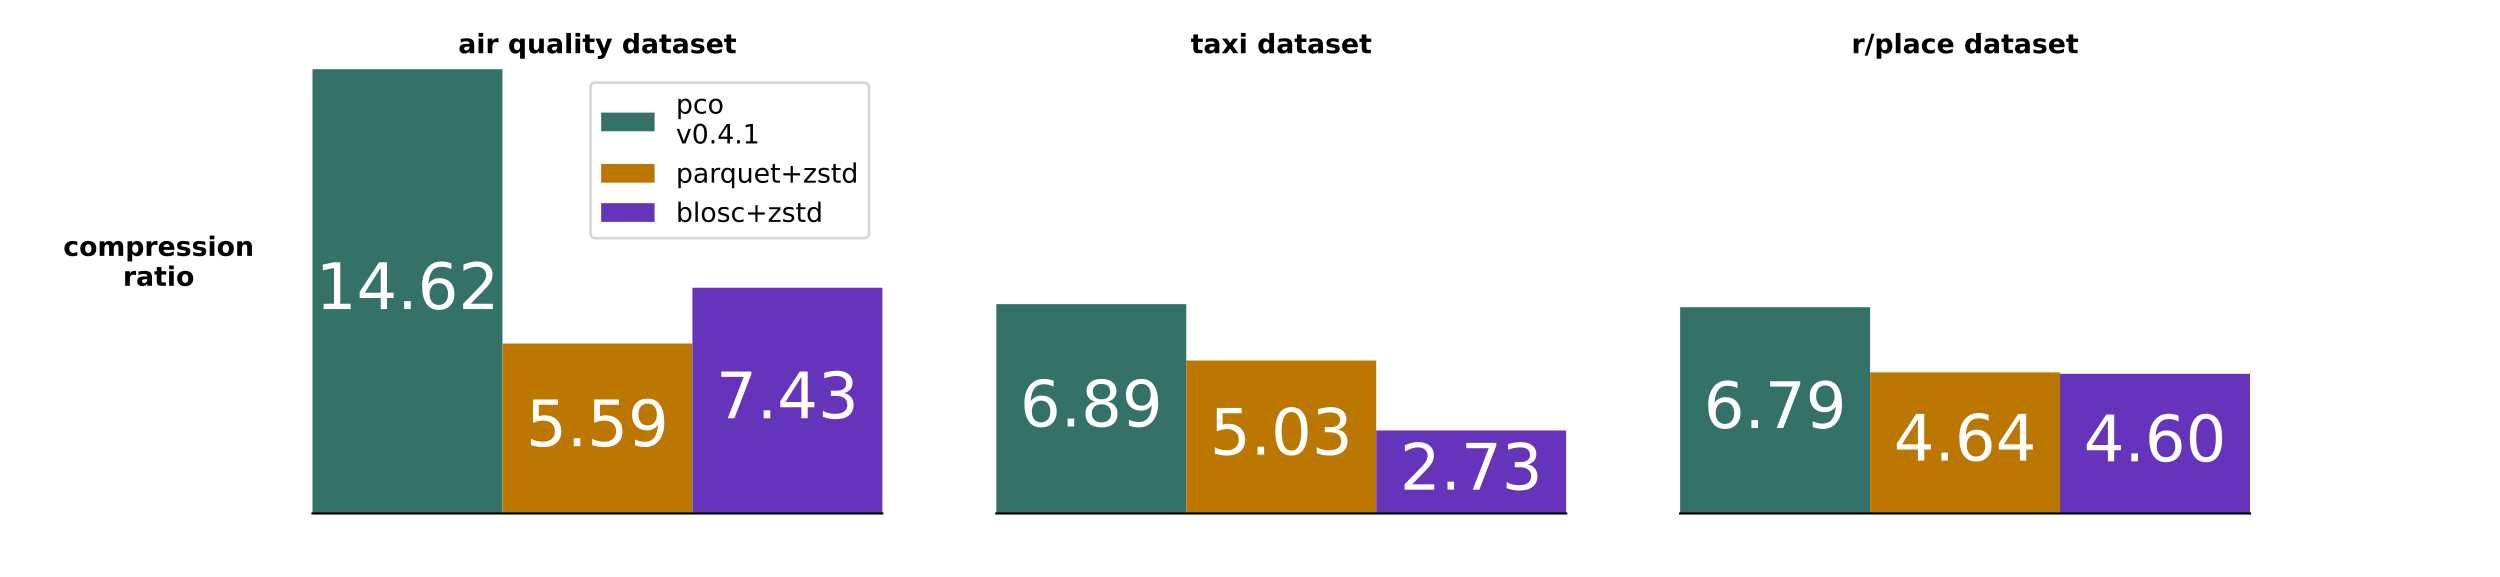
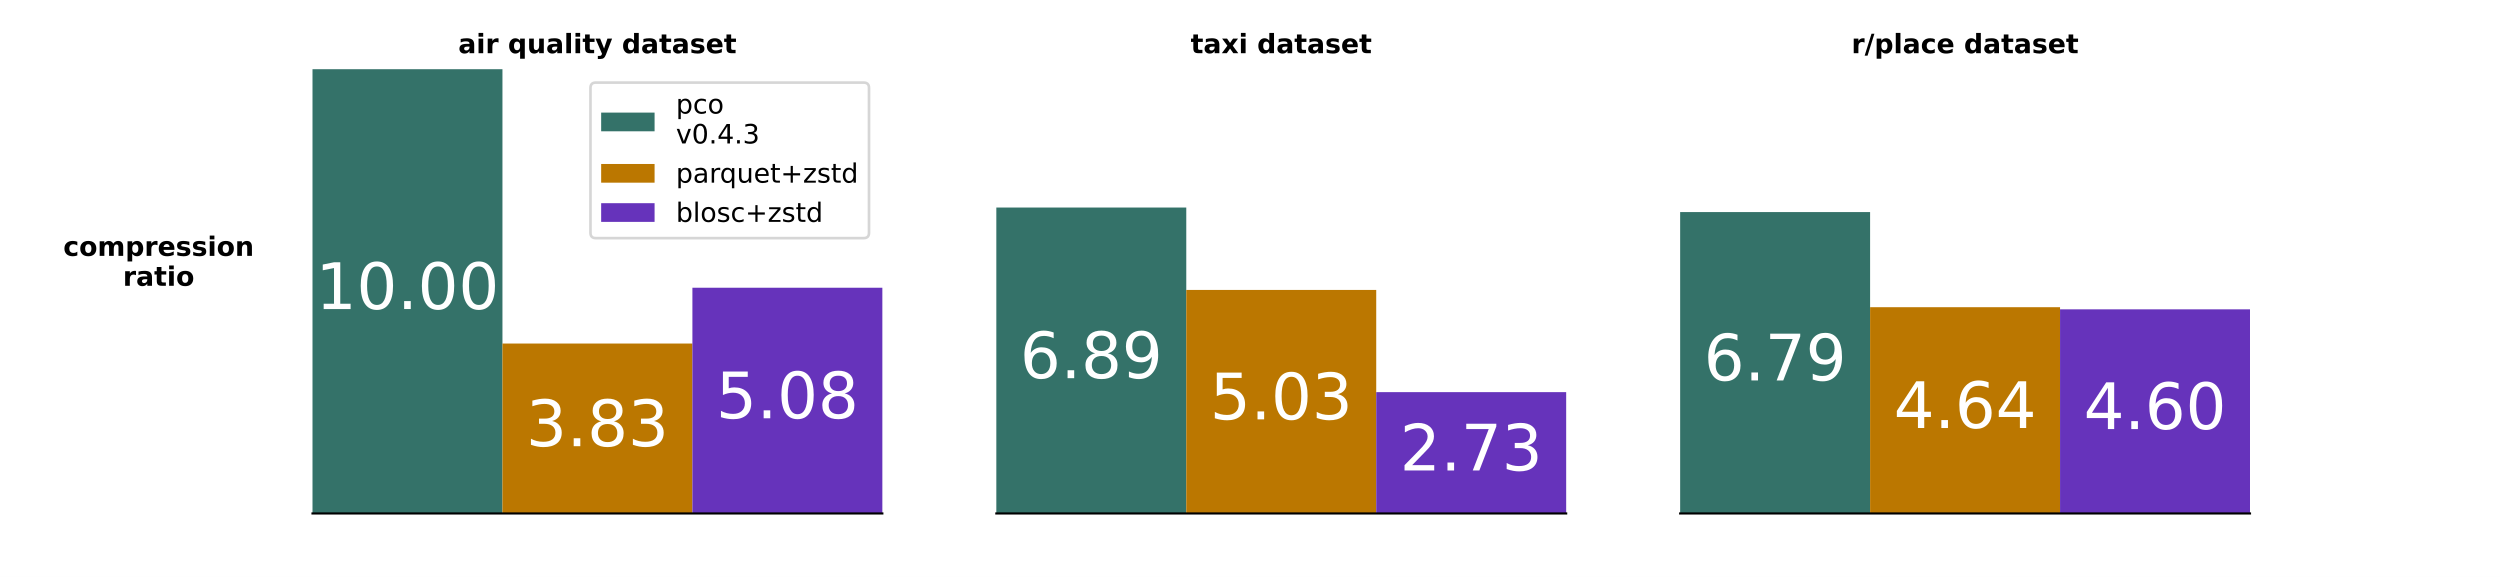
<svg xmlns="http://www.w3.org/2000/svg" xmlns:xlink="http://www.w3.org/1999/xlink" width="1248" height="288" viewBox="0 0 936 216">
  <defs>
    <style>
            *{stroke-linejoin:round;stroke-linecap:butt}
        </style>
  </defs>
  <g id="figure_1">
    <path id="patch_1" d="M0 216h936V0H0z" style="fill:#fff" />
    <g id="axes_1">
      <path id="patch_2" d="M117 192.24h213.353V25.92H117z" style="fill:#fff" />
-       <path id="patch_3" d="M117 192.24h71.118V25.92H117z" clip-path="url(#pc069f9f96c)" style="fill:#347269" />
-       <path id="patch_4" d="M188.118 192.24h71.117v-63.614h-71.117z" clip-path="url(#pc069f9f96c)" style="fill:#b70" />
-       <path id="patch_5" d="M259.235 192.24h71.118v-84.512h-71.118z" clip-path="url(#pc069f9f96c)" style="fill:#63b" />
+       <path id="patch_3" d="M117 192.24h71.118V25.92H117z" clip-path="url(#p9655121089)" style="fill:#347269" />
+       <path id="patch_4" d="M188.118 192.24h71.117v-63.614h-71.117z" clip-path="url(#p9655121089)" style="fill:#b70" />
+       <path id="patch_5" d="M259.235 192.24h71.118v-84.512h-71.118z" clip-path="url(#p9655121089)" style="fill:#63b" />
      <g id="matplotlib.axis_2">
        <g id="text_1">
          <g transform="matrix(.1 0 0 -.1 23.69 95.802)">
            <defs>
-               <path id="DejaVuSans-Bold-63" d="M3366 3391v-913q-228 156-458 231t-477 75q-468 0-729-273t-261-764 261-765q261-273 729-273 263 0 499 78 236 79 436 232V103Q3103 6 2833-42q-270-49-542-49-947 0-1482 486-534 486-534 1352t534 1351q535 486 1482 486 275 0 542-48t533-145" transform="scale(.01563)" />
-               <path id="DejaVuSans-Bold-6f" d="M2203 2784q-372 0-567-267t-195-770 195-771q195-267 567-267 366 0 559 267 194 268 194 771t-194 770q-193 267-559 267m0 800q903 0 1411-488 508-487 508-1349 0-863-508-1351Q3106-91 2203-91q-906 0-1417 487-511 488-511 1351 0 862 511 1349 511 488 1417 488" transform="scale(.01563)" />
-               <path id="DejaVuSans-Bold-6d" d="M3781 2919q213 325 505 495t642 170q603 0 919-372 316-371 316-1081V0H5038v1825q3 41 4 84 2 44 2 125 0 372-110 539-109 168-353 168-318 0-492-263-173-262-180-759V0H2784v1825q0 581-100 748-100 168-356 168-322 0-497-264t-175-755V0H531v3500h1125v-512q207 296 474 446t589 150q362 0 640-175 279-175 422-490" transform="scale(.01563)" />
-               <path id="DejaVuSans-Bold-70" d="M1656 506v-1837H538v4831h1118v-512q232 306 513 451t647 145q647 0 1062-514 416-514 416-1323T3878 423Q3463-91 2816-91q-366 0-647 145-281 146-513 452m744 2266q-359 0-552-264-192-264-192-761t192-761q193-264 552-264t548 262q190 263 190 763t-190 762q-189 263-548 263" transform="scale(.01563)" />
-               <path id="DejaVuSans-Bold-72" d="M3138 2547q-147 69-293 101-145 33-292 33-431 0-664-277-233-276-233-791V0H538v3500h1118v-575q216 344 495 501 280 158 671 158 56 0 121-5 66-4 191-20z" transform="scale(.01563)" />
-               <path id="DejaVuSans-Bold-65" d="M4031 1759v-318H1416q40-394 284-591t681-197q353 0 723 105 371 105 762 317V213Q3469 63 3072-14t-794-77q-950 0-1477 483-526 483-526 1355 0 856 517 1346 517 491 1424 491 825 0 1320-497 495-496 495-1328m-1150 372q0 319-186 514-186 196-486 196-325 0-528-183t-253-527z" transform="scale(.01563)" />
-               <path id="DejaVuSans-Bold-73" d="M3272 3391v-850q-359 150-694 225-334 75-631 75-319 0-474-80-154-80-154-245 0-135 117-207 117-71 420-106l197-28q860-109 1156-359 297-250 297-785 0-559-413-841Q2681-91 1863-91q-347 0-718 55-370 55-761 164v850q335-162 686-244 352-81 714-81 329 0 494 90 166 91 166 270 0 150-114 223t-455 114l-197 25q-747 94-1047 347t-300 769q0 556 381 824 382 269 1169 269 310 0 650-47 341-46 741-146" transform="scale(.01563)" />
-               <path id="DejaVuSans-Bold-69" d="M538 3500h1118V0H538zm0 1363h1118v-913H538z" transform="scale(.01563)" />
-               <path id="DejaVuSans-Bold-6e" d="M4056 2131V0H2931v1631q0 453-20 625t-70 253q-66 110-179 171-112 61-256 61-350 0-550-271-200-270-200-748V0H538v3500h1118v-512q253 306 537 451 285 145 629 145 606 0 920-372 314-371 314-1081" transform="scale(.01563)" />
+               <path id="DejaVuSans-Bold-63" d="M3366 3391v-913q-228 156-458 231t-477 75q-468 0-729-273t-261-764q0-491 261-765 261-273 729-273 263 0 499 78 236 79 436 232V103Q3103 6 2833-42q-270-49-542-49-947 0-1482 486-534 486-534 1352t534 1351q535 486 1482 486 275 0 542-48t533-145z" transform="scale(.01563)" />
+               <path id="DejaVuSans-Bold-6f" d="M2203 2784q-372 0-567-267t-195-770q0-503 195-771 195-267 567-267 366 0 559 267 194 268 194 771t-194 770q-193 267-559 267zm0 800q903 0 1411-488 508-487 508-1349 0-863-508-1351Q3106-91 2203-91q-906 0-1417 487-511 488-511 1351 0 862 511 1349 511 488 1417 488z" transform="scale(.01563)" />
+               <path id="DejaVuSans-Bold-6d" d="M3781 2919q213 325 505 495t642 170q603 0 919-372 316-371 316-1081V0H5038v1825q3 41 4 84 2 44 2 125 0 372-110 539-109 168-353 168-318 0-492-263-173-262-180-759V0H2784v1825q0 581-100 748-100 168-356 168-322 0-497-264t-175-755V0H531v3500h1125v-512q207 296 474 446t589 150q362 0 640-175 279-175 422-490z" transform="scale(.01563)" />
+               <path id="DejaVuSans-Bold-70" d="M1656 506v-1837H538v4831h1118v-512q232 306 513 451t647 145q647 0 1062-514 416-514 416-1323T3878 423Q3463-91 2816-91q-366 0-647 145-281 146-513 452zm744 2266q-359 0-552-264-192-264-192-761t192-761q193-264 552-264t548 262q190 263 190 763t-190 762q-189 263-548 263z" transform="scale(.01563)" />
+               <path id="DejaVuSans-Bold-72" d="M3138 2547q-147 69-293 101-145 33-292 33-431 0-664-277-233-276-233-791V0H538v3500h1118v-575q216 344 495 501 280 158 671 158 56 0 121-5 66-4 191-20l4-1012z" transform="scale(.01563)" />
+               <path id="DejaVuSans-Bold-65" d="M4031 1759v-318H1416q40-394 284-591t681-197q353 0 723 105 371 105 762 317V213Q3469 63 3072-14t-794-77q-950 0-1477 483-526 483-526 1355 0 856 517 1346 517 491 1424 491 825 0 1320-497 495-496 495-1328zm-1150 372q0 319-186 514-186 196-486 196-325 0-528-183t-253-527h1453z" transform="scale(.01563)" />
+               <path id="DejaVuSans-Bold-73" d="M3272 3391v-850q-359 150-694 225-334 75-631 75-319 0-474-80-154-80-154-245 0-135 117-207 117-71 420-106l197-28q860-109 1156-359 297-250 297-785 0-559-413-841Q2681-91 1863-91q-347 0-718 55-370 55-761 164v850q335-162 686-244 352-81 714-81 329 0 494 90 166 91 166 270 0 150-114 223t-455 114l-197 25q-747 94-1047 347t-300 769q0 556 381 824 382 269 1169 269 310 0 650-47 341-46 741-146z" transform="scale(.01563)" />
+               <path id="DejaVuSans-Bold-69" d="M538 3500h1118V0H538v3500zm0 1363h1118v-913H538v913z" transform="scale(.01563)" />
+               <path id="DejaVuSans-Bold-6e" d="M4056 2131V0H2931v1631q0 453-20 625t-70 253q-66 110-179 171-112 61-256 61-350 0-550-271-200-270-200-748V0H538v3500h1118v-512q253 306 537 451 285 145 629 145 606 0 920-372 314-371 314-1081z" transform="scale(.01563)" />
            </defs>
            <use xlink:href="#DejaVuSans-Bold-63" />
            <use xlink:href="#DejaVuSans-Bold-6f" x="59.277" />
            <use xlink:href="#DejaVuSans-Bold-6d" x="127.979" />
            <use xlink:href="#DejaVuSans-Bold-70" x="232.178" />
            <use xlink:href="#DejaVuSans-Bold-72" x="303.76" />
            <use xlink:href="#DejaVuSans-Bold-65" x="353.076" />
            <use xlink:href="#DejaVuSans-Bold-73" x="420.898" />
            <use xlink:href="#DejaVuSans-Bold-73" x="480.42" />
            <use xlink:href="#DejaVuSans-Bold-69" x="539.941" />
            <use xlink:href="#DejaVuSans-Bold-6f" x="574.219" />
            <use xlink:href="#DejaVuSans-Bold-6e" x="642.92" />
          </g>
          <g transform="matrix(.1 0 0 -.1 46.016 107)">
            <defs>
-               <path id="DejaVuSans-Bold-61" d="M2106 1575q-350 0-527-119-176-118-176-350 0-212 142-333 143-120 396-120 315 0 531 226 216 227 216 568v128zm1710 422V0H2688v519q-225-319-507-465-281-145-684-145-544 0-883 317-339 318-339 824 0 616 423 903 424 288 1330 288h660v87q0 266-210 389-209 124-653 124-359 0-669-72-309-72-575-216v853q360 88 722 133 363 45 725 45 947 0 1367-373 421-373 421-1214" transform="scale(.01563)" />
-               <path id="DejaVuSans-Bold-74" d="M1759 4494v-994h1154v-800H1759V1216q0-244 97-330t385-86h575V0h-960q-662 0-939 276-276 277-276 940v1484H84v800h557v994z" transform="scale(.01563)" />
+               <path id="DejaVuSans-Bold-61" d="M2106 1575q-350 0-527-119-176-118-176-350 0-212 142-333 143-120 396-120 315 0 531 226 216 227 216 568v128h-582zm1710 422V0H2688v519q-225-319-507-465-281-145-684-145-544 0-883 317-339 318-339 824 0 616 423 903 424 288 1330 288h660v87q0 266-210 389-209 124-653 124-359 0-669-72-309-72-575-216v853q360 88 722 133 363 45 725 45 947 0 1367-373 421-373 421-1214z" transform="scale(.01563)" />
+               <path id="DejaVuSans-Bold-74" d="M1759 4494v-994h1154v-800H1759V1216q0-244 97-330t385-86h575V0h-960q-662 0-939 276-276 277-276 940v1484H84v800h557v994h1118z" transform="scale(.01563)" />
            </defs>
            <use xlink:href="#DejaVuSans-Bold-72" />
            <use xlink:href="#DejaVuSans-Bold-61" x="49.316" />
            <use xlink:href="#DejaVuSans-Bold-74" x="116.797" />
            <use xlink:href="#DejaVuSans-Bold-69" x="164.6" />
            <use xlink:href="#DejaVuSans-Bold-6f" x="198.877" />
          </g>
        </g>
      </g>
      <path id="patch_6" d="M117 192.24h213.353" style="fill:none;stroke:#000;stroke-width:.8;stroke-linejoin:miter;stroke-linecap:square" />
      <g id="text_2" style="fill:#fff" transform="matrix(.24 0 0 -.24 118.205 115.703)">
        <defs>
-           <path id="DejaVuSans-31" d="M794 531h1031v3560L703 3866v575l1116 225h631V531h1031V0H794z" transform="scale(.01563)" />
-           <path id="DejaVuSans-34" d="M2419 4116 825 1625h1594zm-166 550h794V1625h666v-525h-666V0h-628v1100H313v609z" transform="scale(.01563)" />
-           <path id="DejaVuSans-2e" d="M684 794h660V0H684z" transform="scale(.01563)" />
-           <path id="DejaVuSans-36" d="M2113 2584q-425 0-674-291-248-290-248-796 0-503 248-796 249-292 674-292t673 292q248 293 248 796 0 506-248 796-248 291-673 291m1253 1979v-575q-238 112-480 171-242 60-480 60-625 0-955-422-329-422-376-1275 184 272 462 417 279 145 613 145 703 0 1111-427 408-426 408-1160 0-719-425-1154Q2819-91 2113-91q-810 0-1238 620-428 621-428 1799 0 1106 525 1764t1409 658q238 0 480-47t505-140" transform="scale(.01563)" />
-           <path id="DejaVuSans-32" d="M1228 531h2203V0H469v531q359 372 979 998 621 627 780 809 303 340 423 576 121 236 121 464 0 372-261 606-261 235-680 235-297 0-627-103-329-103-704-313v638q381 153 712 231 332 78 607 78 725 0 1156-363 431-362 431-968 0-288-108-546-107-257-392-607-78-91-497-524-418-433-1181-1211" transform="scale(.01563)" />
+           <path id="DejaVuSans-31" d="M794 531h1031v3560L703 3866v575l1116 225h631V531h1031V0H794v531z" transform="scale(.01563)" />
+           <path id="DejaVuSans-30" d="M2034 4250q-487 0-733-480-245-479-245-1442 0-959 245-1439 246-480 733-480 491 0 736 480 246 480 246 1439 0 963-246 1442-245 480-736 480zm0 500q785 0 1199-621 414-620 414-1801 0-1178-414-1799Q2819-91 2034-91q-784 0-1198 620-414 621-414 1799 0 1181 414 1801 414 621 1198 621z" transform="scale(.01563)" />
+           <path id="DejaVuSans-2e" d="M684 794h660V0H684v794z" transform="scale(.01563)" />
        </defs>
        <use xlink:href="#DejaVuSans-31" />
-         <use xlink:href="#DejaVuSans-34" x="63.623" />
+         <use xlink:href="#DejaVuSans-30" x="63.623" />
        <use xlink:href="#DejaVuSans-2e" x="127.246" />
-         <use xlink:href="#DejaVuSans-36" x="159.033" />
-         <use xlink:href="#DejaVuSans-32" x="222.656" />
+         <use xlink:href="#DejaVuSans-30" x="159.033" />
+         <use xlink:href="#DejaVuSans-30" x="222.656" />
      </g>
      <g id="text_3" style="fill:#fff" transform="matrix(.24 0 0 -.24 196.958 167.056)">
        <defs>
-           <path id="DejaVuSans-35" d="M691 4666h2478v-532H1269V2991q137 47 274 70 138 23 276 23 781 0 1237-428 457-428 457-1159 0-753-469-1171Q2575-91 1722-91q-294 0-599 50Q819 9 494 109v635q281-153 581-228t634-75q541 0 856 284 316 284 316 772 0 487-316 771-315 285-856 285-253 0-505-56-251-56-513-175z" transform="scale(.01563)" />
-           <path id="DejaVuSans-39" d="M703 97v575q238-113 481-172 244-59 479-59 625 0 954 420 330 420 377 1277-181-269-460-413-278-144-615-144-700 0-1108 423-408 424-408 1159 0 718 425 1152 425 435 1131 435 810 0 1236-621 427-620 427-1801 0-1103-524-1761Q2575-91 1691-91q-238 0-482 47Q966 3 703 97m1256 1978q425 0 673 290 249 291 249 798 0 503-249 795-248 292-673 292t-673-292-248-795q0-507 248-798 248-290 673-290" transform="scale(.01563)" />
+           <path id="DejaVuSans-33" d="M2597 2516q453-97 707-404 255-306 255-756 0-690-475-1069Q2609-91 1734-91q-293 0-604 58T488 141v609q262-153 574-231 313-78 654-78 593 0 904 234t311 681q0 413-289 645-289 233-804 233h-544v519h569q465 0 712 186t247 536q0 359-255 551-254 193-729 193-260 0-557-57-297-56-653-174v562q360 100 674 150t592 50q719 0 1137-327 419-326 419-882 0-388-222-655t-631-370z" transform="scale(.01563)" />
+           <path id="DejaVuSans-38" d="M2034 2216q-450 0-708-241-257-241-257-662 0-422 257-663 258-241 708-241t709 242q260 243 260 662 0 421-258 662-257 241-711 241zm-631 268q-406 100-633 378-226 279-226 679 0 559 398 884 399 325 1092 325 697 0 1094-325t397-884q0-400-227-679-226-278-629-378 456-106 710-416 255-309 255-755 0-679-414-1042Q2806-91 2034-91q-771 0-1186 362-414 363-414 1042 0 446 256 755 257 310 713 416zm-231 997q0-362 226-565 227-203 636-203 407 0 636 203 230 203 230 565 0 363-230 566-229 203-636 203-409 0-636-203-226-203-226-566z" transform="scale(.01563)" />
+         </defs>
+         <use xlink:href="#DejaVuSans-33" />
+         <use xlink:href="#DejaVuSans-2e" x="63.623" />
+         <use xlink:href="#DejaVuSans-38" x="95.41" />
+         <use xlink:href="#DejaVuSans-33" x="159.033" />
+       </g>
+       <g id="text_4" style="fill:#fff" transform="matrix(.24 0 0 -.24 268.075 156.607)">
+         <defs>
+           <path id="DejaVuSans-35" d="M691 4666h2478v-532H1269V2991q137 47 274 70 138 23 276 23 781 0 1237-428 457-428 457-1159 0-753-469-1171Q2575-91 1722-91q-294 0-599 50Q819 9 494 109v635q281-153 581-228t634-75q541 0 856 284 316 284 316 772 0 487-316 771-315 285-856 285-253 0-505-56-251-56-513-175v2344z" transform="scale(.01563)" />
        </defs>
        <use xlink:href="#DejaVuSans-35" />
        <use xlink:href="#DejaVuSans-2e" x="63.623" />
-         <use xlink:href="#DejaVuSans-35" x="95.41" />
-         <use xlink:href="#DejaVuSans-39" x="159.033" />
-       </g>
-       <g id="text_4" style="fill:#fff" transform="matrix(.24 0 0 -.24 268.075 156.607)">
-         <defs>
-           <path id="DejaVuSans-37" d="M525 4666h3000v-269L1831 0h-659l1594 4134H525z" transform="scale(.01563)" />
-           <path id="DejaVuSans-33" d="M2597 2516q453-97 707-404 255-306 255-756 0-690-475-1069Q2609-91 1734-91q-293 0-604 58T488 141v609q262-153 574-231 313-78 654-78 593 0 904 234t311 681q0 413-289 645-289 233-804 233h-544v519h569q465 0 712 186t247 536q0 359-255 551-254 193-729 193-260 0-557-57-297-56-653-174v562q360 100 674 150t592 50q719 0 1137-327 419-326 419-882 0-388-222-655t-631-370" transform="scale(.01563)" />
-         </defs>
-         <use xlink:href="#DejaVuSans-37" />
-         <use xlink:href="#DejaVuSans-2e" x="63.623" />
-         <use xlink:href="#DejaVuSans-34" x="95.41" />
-         <use xlink:href="#DejaVuSans-33" x="159.033" />
+         <use xlink:href="#DejaVuSans-30" x="95.41" />
+         <use xlink:href="#DejaVuSans-38" x="159.033" />
      </g>
      <g id="text_5" transform="matrix(.1 0 0 -.1 171.577 19.92)">
        <defs>
-           <path id="DejaVuSans-Bold-71" d="M2181 2772q-356 0-545-263-189-262-189-762t189-763q189-262 545-262 360 0 549 262 189 263 189 763t-189 762q-189 263-549 263m738-2266q-231-309-510-453-278-144-643-144-647 0-1063 514-415 515-415 1324t415 1320q416 511 1063 511 365 0 643-144 279-143 510-453v519h1125v-4831H2919z" transform="scale(.01563)" />
-           <path id="DejaVuSans-Bold-75" d="M500 1363v2137h1125v-350q0-284-3-714t-3-573q0-422 22-608t75-271q68-109 179-169 111-59 255-59 350 0 550 269t200 747v1728h1119V0H2900v506q-253-306-536-452-283-145-623-145-607 0-924 372T500 1363" transform="scale(.01563)" />
-           <path id="DejaVuSans-Bold-6c" d="M538 4863h1118V0H538z" transform="scale(.01563)" />
-           <path id="DejaVuSans-Bold-79" d="M78 3500h1119l941-2375 800 2375h1118L2584-331q-221-585-517-817-295-233-779-233H641v734h350q284 0 413 91 130 90 202 325l32 97z" transform="scale(.01563)" />
-           <path id="DejaVuSans-Bold-64" d="M2919 2988v1875h1125V0H2919v506q-231-309-510-453-278-144-643-144-647 0-1063 514-415 515-415 1324t415 1323q416 514 1063 514 362 0 642-145t511-451M2181 722q360 0 549 262 189 263 189 763t-189 762q-189 263-549 263-356 0-545-263-189-262-189-762t189-763q189-262 545-262" transform="scale(.01563)" />
+           <path id="DejaVuSans-Bold-71" d="M2181 2772q-356 0-545-263-189-262-189-762t189-763q189-262 545-262 360 0 549 262 189 263 189 763t-189 762q-189 263-549 263zm738-2266q-231-309-510-453-278-144-643-144-647 0-1063 514-415 515-415 1324t415 1320q416 511 1063 511 365 0 643-144 279-143 510-453v519h1125v-4831H2919V506z" transform="scale(.01563)" />
+           <path id="DejaVuSans-Bold-75" d="M500 1363v2137h1125v-350q0-284-3-714t-3-573q0-422 22-608t75-271q68-109 179-169 111-59 255-59 350 0 550 269t200 747v1728h1119V0H2900v506q-253-306-536-452-283-145-623-145-607 0-924 372T500 1363z" transform="scale(.01563)" />
+           <path id="DejaVuSans-Bold-6c" d="M538 4863h1118V0H538v4863z" transform="scale(.01563)" />
+           <path id="DejaVuSans-Bold-79" d="M78 3500h1119l941-2375 800 2375h1118L2584-331q-221-585-517-817-295-233-779-233H641v734h350q284 0 413 91 130 90 202 325l32 97L78 3500z" transform="scale(.01563)" />
+           <path id="DejaVuSans-Bold-64" d="M2919 2988v1875h1125V0H2919v506q-231-309-510-453-278-144-643-144-647 0-1063 514-415 515-415 1324t415 1323q416 514 1063 514 362 0 642-145t511-451zM2181 722q360 0 549 262 189 263 189 763t-189 762q-189 263-549 263-356 0-545-263-189-262-189-762t189-763q189-262 545-262z" transform="scale(.01563)" />
        </defs>
        <use xlink:href="#DejaVuSans-Bold-61" />
        <use xlink:href="#DejaVuSans-Bold-69" x="67.48" />
        <use xlink:href="#DejaVuSans-Bold-72" x="101.758" />
+         <use xlink:href="#DejaVuSans-Bold-20" x="151.074" />
        <use xlink:href="#DejaVuSans-Bold-71" x="185.889" />
        <use xlink:href="#DejaVuSans-Bold-75" x="257.471" />
        <use xlink:href="#DejaVuSans-Bold-61" x="328.662" />
        <use xlink:href="#DejaVuSans-Bold-6c" x="396.143" />
        <use xlink:href="#DejaVuSans-Bold-69" x="430.42" />
        <use xlink:href="#DejaVuSans-Bold-74" x="464.697" />
        <use xlink:href="#DejaVuSans-Bold-79" x="512.5" />
+         <use xlink:href="#DejaVuSans-Bold-20" x="577.686" />
        <use xlink:href="#DejaVuSans-Bold-64" x="612.5" />
        <use xlink:href="#DejaVuSans-Bold-61" x="684.082" />
        <use xlink:href="#DejaVuSans-Bold-74" x="751.563" />
        <use xlink:href="#DejaVuSans-Bold-61" x="799.365" />
        <use xlink:href="#DejaVuSans-Bold-73" x="866.846" />
        <use xlink:href="#DejaVuSans-Bold-65" x="926.367" />
        <use xlink:href="#DejaVuSans-Bold-74" x="994.189" />
      </g>
      <g id="legend_1">
        <path id="patch_7" d="M223.075 89.152h100.278q2 0 2-2V32.92q0-2-2-2H223.075q-2 0-2 2v54.232q0 2 2 2z" style="fill:#fff;opacity:.8;stroke:#ccc;stroke-linejoin:miter" />
        <path id="patch_8" d="M225.075 49.157h20v-7h-20z" style="fill:#347269" />
        <g id="text_6">
          <g transform="matrix(.1 0 0 -.1 253.075 42.518)">
            <defs>
-               <path id="DejaVuSans-70" d="M1159 525v-1856H581v4831h578v-531q182 312 458 463 277 152 661 152 638 0 1036-506 399-506 399-1331T3314 415Q2916-91 2278-91q-384 0-661 152-276 152-458 464m1957 1222q0 634-261 995t-717 361q-457 0-718-361t-261-995 261-995 718-361q456 0 717 361t261 995" transform="scale(.01563)" />
-               <path id="DejaVuSans-63" d="M3122 3366v-538q-244 135-489 202t-495 67q-560 0-870-355-309-354-309-995t309-996q310-354 870-354 250 0 495 67t489 202V134Q2881 22 2623-34q-257-57-548-57-791 0-1257 497-465 497-465 1341 0 856 470 1346 471 491 1290 491 265 0 518-55 253-54 491-163" transform="scale(.01563)" />
-               <path id="DejaVuSans-6f" d="M1959 3097q-462 0-731-361t-269-989 267-989q268-361 733-361 460 0 728 362 269 363 269 988 0 622-269 986-268 364-728 364m0 487q750 0 1178-488 429-487 429-1349 0-859-429-1349Q2709-91 1959-91q-753 0-1180 489-426 490-426 1349 0 862 426 1349 427 488 1180 488" transform="scale(.01563)" />
+               <path id="DejaVuSans-70" d="M1159 525v-1856H581v4831h578v-531q182 312 458 463 277 152 661 152 638 0 1036-506 399-506 399-1331T3314 415Q2916-91 2278-91q-384 0-661 152-276 152-458 464zm1957 1222q0 634-261 995t-717 361q-457 0-718-361t-261-995q0-634 261-995t718-361q456 0 717 361t261 995z" transform="scale(.01563)" />
+               <path id="DejaVuSans-63" d="M3122 3366v-538q-244 135-489 202t-495 67q-560 0-870-355-309-354-309-995t309-996q310-354 870-354 250 0 495 67t489 202V134Q2881 22 2623-34q-257-57-548-57-791 0-1257 497-465 497-465 1341 0 856 470 1346 471 491 1290 491 265 0 518-55 253-54 491-163z" transform="scale(.01563)" />
+               <path id="DejaVuSans-6f" d="M1959 3097q-462 0-731-361t-269-989q0-628 267-989 268-361 733-361 460 0 728 362 269 363 269 988 0 622-269 986-268 364-728 364zm0 487q750 0 1178-488 429-487 429-1349 0-859-429-1349Q2709-91 1959-91q-753 0-1180 489-426 490-426 1349 0 862 426 1349 427 488 1180 488z" transform="scale(.01563)" />
            </defs>
            <use xlink:href="#DejaVuSans-70" />
            <use xlink:href="#DejaVuSans-63" x="63.477" />
            <use xlink:href="#DejaVuSans-6f" x="118.457" />
          </g>
          <g transform="matrix(.1 0 0 -.1 253.075 53.716)">
            <defs>
-               <path id="DejaVuSans-76" d="M191 3500h609L1894 563l1094 2937h609L2284 0h-781z" transform="scale(.01563)" />
-               <path id="DejaVuSans-30" d="M2034 4250q-487 0-733-480-245-479-245-1442 0-959 245-1439 246-480 733-480 491 0 736 480 246 480 246 1439 0 963-246 1442-245 480-736 480m0 500q785 0 1199-621 414-620 414-1801 0-1178-414-1799Q2819-91 2034-91q-784 0-1198 620-414 621-414 1799 0 1181 414 1801 414 621 1198 621" transform="scale(.01563)" />
+               <path id="DejaVuSans-76" d="M191 3500h609L1894 563l1094 2937h609L2284 0h-781L191 3500z" transform="scale(.01563)" />
+               <path id="DejaVuSans-34" d="M2419 4116 825 1625h1594v2491zm-166 550h794V1625h666v-525h-666V0h-628v1100H313v609l1940 2957z" transform="scale(.01563)" />
            </defs>
            <use xlink:href="#DejaVuSans-76" />
            <use xlink:href="#DejaVuSans-30" x="59.18" />
            <use xlink:href="#DejaVuSans-2e" x="122.803" />
            <use xlink:href="#DejaVuSans-34" x="154.59" />
            <use xlink:href="#DejaVuSans-2e" x="218.213" />
-             <use xlink:href="#DejaVuSans-31" x="250" />
+             <use xlink:href="#DejaVuSans-33" x="250" />
          </g>
        </g>
        <path id="patch_9" d="M225.075 68.394h20v-7h-20z" style="fill:#b70" />
        <g id="text_7" transform="matrix(.1 0 0 -.1 253.075 68.394)">
          <defs>
-             <path id="DejaVuSans-61" d="M2194 1759q-697 0-966-159t-269-544q0-306 202-486 202-179 548-179 479 0 768 339t289 901v128zm1147 238V0h-575v531q-197-318-491-470T1556-91q-537 0-855 302-317 302-317 808 0 590 395 890 396 300 1180 300h807v57q0 397-261 614t-733 217q-300 0-585-72-284-72-546-216v532q315 122 612 182 297 61 578 61 760 0 1135-394 375-393 375-1193" transform="scale(.01563)" />
-             <path id="DejaVuSans-72" d="M2631 2963q-97 56-211 82-114 27-251 27-488 0-749-317t-261-911V0H581v3500h578v-544q182 319 472 473 291 155 707 155 59 0 131-8 72-7 159-23z" transform="scale(.01563)" />
-             <path id="DejaVuSans-71" d="M947 1747q0-634 261-995t717-361 718 361q263 361 263 995t-263 995q-262 361-718 361t-717-361-261-995M2906 525q-181-312-458-464-276-152-664-152-634 0-1033 506-398 507-398 1332t398 1331q399 506 1033 506 388 0 664-152 277-151 458-463v531h575v-4831h-575z" transform="scale(.01563)" />
-             <path id="DejaVuSans-75" d="M544 1381v2119h575V1403q0-497 193-746 194-248 582-248 465 0 735 297 271 297 271 810v1984h575V0h-575v538q-209-319-486-474-276-155-642-155-603 0-916 375-312 375-312 1097m1447 2203" transform="scale(.01563)" />
-             <path id="DejaVuSans-65" d="M3597 1894v-281H953q38-594 358-905t892-311q331 0 642 81t618 244V178Q3153 47 2828-22t-659-69q-838 0-1327 487-489 488-489 1320 0 859 464 1363 464 505 1252 505 706 0 1117-455 411-454 411-1235m-575 169q-6 471-264 752-258 282-683 282-481 0-770-272t-333-766z" transform="scale(.01563)" />
-             <path id="DejaVuSans-74" d="M1172 4494v-994h1184v-447H1172V1153q0-428 117-550t477-122h590V0h-590q-666 0-919 248-253 249-253 905v1900H172v447h422v994z" transform="scale(.01563)" />
-             <path id="DejaVuSans-2b" d="M2944 4013V2272h1740v-531H2944V0h-525v1741H678v531h1741v1741z" transform="scale(.01563)" />
-             <path id="DejaVuSans-7a" d="M353 3500h2731v-525L922 459h2162V0H275v525l2163 2516H353z" transform="scale(.01563)" />
-             <path id="DejaVuSans-73" d="M2834 3397v-544q-243 125-506 187-262 63-544 63-428 0-642-131t-214-394q0-200 153-314t616-217l197-44q612-131 870-370t258-667q0-488-386-773Q2250-91 1575-91q-281 0-586 55T347 128v594q319-166 628-249 309-82 613-82 406 0 624 139 219 139 219 392 0 234-158 359-157 125-692 241l-200 47q-534 112-772 345-237 233-237 639 0 494 350 762 350 269 994 269 318 0 599-47 282-46 519-140" transform="scale(.01563)" />
-             <path id="DejaVuSans-64" d="M2906 2969v1894h575V0h-575v525q-181-312-458-464-276-152-664-152-634 0-1033 506-398 507-398 1332t398 1331q399 506 1033 506 388 0 664-152 277-151 458-463M947 1747q0-634 261-995t717-361 718 361q263 361 263 995t-263 995q-262 361-718 361t-717-361-261-995" transform="scale(.01563)" />
+             <path id="DejaVuSans-61" d="M2194 1759q-697 0-966-159t-269-544q0-306 202-486 202-179 548-179 479 0 768 339t289 901v128h-572zm1147 238V0h-575v531q-197-318-491-470T1556-91q-537 0-855 302-317 302-317 808 0 590 395 890 396 300 1180 300h807v57q0 397-261 614t-733 217q-300 0-585-72-284-72-546-216v532q315 122 612 182 297 61 578 61 760 0 1135-394 375-393 375-1193z" transform="scale(.01563)" />
+             <path id="DejaVuSans-72" d="M2631 2963q-97 56-211 82-114 27-251 27-488 0-749-317t-261-911V0H581v3500h578v-544q182 319 472 473 291 155 707 155 59 0 131-8 72-7 159-23l3-590z" transform="scale(.01563)" />
+             <path id="DejaVuSans-71" d="M947 1747q0-634 261-995t717-361q456 0 718 361 263 361 263 995t-263 995q-262 361-718 361t-717-361q-261-361-261-995zM2906 525q-181-312-458-464-276-152-664-152-634 0-1033 506-398 507-398 1332t398 1331q399 506 1033 506 388 0 664-152 277-151 458-463v531h575v-4831h-575V525z" transform="scale(.01563)" />
+             <path id="DejaVuSans-75" d="M544 1381v2119h575V1403q0-497 193-746 194-248 582-248 465 0 735 297 271 297 271 810v1984h575V0h-575v538q-209-319-486-474-276-155-642-155-603 0-916 375-312 375-312 1097zm1447 2203z" transform="scale(.01563)" />
+             <path id="DejaVuSans-65" d="M3597 1894v-281H953q38-594 358-905t892-311q331 0 642 81t618 244V178Q3153 47 2828-22t-659-69q-838 0-1327 487-489 488-489 1320 0 859 464 1363 464 505 1252 505 706 0 1117-455 411-454 411-1235zm-575 169q-6 471-264 752-258 282-683 282-481 0-770-272t-333-766l2050 4z" transform="scale(.01563)" />
+             <path id="DejaVuSans-74" d="M1172 4494v-994h1184v-447H1172V1153q0-428 117-550t477-122h590V0h-590q-666 0-919 248-253 249-253 905v1900H172v447h422v994h578z" transform="scale(.01563)" />
+             <path id="DejaVuSans-2b" d="M2944 4013V2272h1740v-531H2944V0h-525v1741H678v531h1741v1741h525z" transform="scale(.01563)" />
+             <path id="DejaVuSans-7a" d="M353 3500h2731v-525L922 459h2162V0H275v525l2163 2516H353v459z" transform="scale(.01563)" />
+             <path id="DejaVuSans-73" d="M2834 3397v-544q-243 125-506 187-262 63-544 63-428 0-642-131t-214-394q0-200 153-314t616-217l197-44q612-131 870-370t258-667q0-488-386-773Q2250-91 1575-91q-281 0-586 55T347 128v594q319-166 628-249 309-82 613-82 406 0 624 139 219 139 219 392 0 234-158 359-157 125-692 241l-200 47q-534 112-772 345-237 233-237 639 0 494 350 762 350 269 994 269 318 0 599-47 282-46 519-140z" transform="scale(.01563)" />
+             <path id="DejaVuSans-64" d="M2906 2969v1894h575V0h-575v525q-181-312-458-464-276-152-664-152-634 0-1033 506-398 507-398 1332t398 1331q399 506 1033 506 388 0 664-152 277-151 458-463zM947 1747q0-634 261-995t717-361q456 0 718 361 263 361 263 995t-263 995q-262 361-718 361t-717-361q-261-361-261-995z" transform="scale(.01563)" />
          </defs>
          <use xlink:href="#DejaVuSans-70" />
          <use xlink:href="#DejaVuSans-61" x="63.477" />
          <use xlink:href="#DejaVuSans-72" x="124.756" />
          <use xlink:href="#DejaVuSans-71" x="164.119" />
          <use xlink:href="#DejaVuSans-75" x="227.596" />
          <use xlink:href="#DejaVuSans-65" x="290.975" />
          <use xlink:href="#DejaVuSans-74" x="352.498" />
          <use xlink:href="#DejaVuSans-2b" x="391.707" />
          <use xlink:href="#DejaVuSans-7a" x="475.496" />
          <use xlink:href="#DejaVuSans-73" x="527.986" />
          <use xlink:href="#DejaVuSans-74" x="580.086" />
          <use xlink:href="#DejaVuSans-64" x="619.295" />
        </g>
        <path id="patch_10" d="M225.075 83.073h20v-7h-20z" style="fill:#63b" />
        <g id="text_8" transform="matrix(.1 0 0 -.1 253.075 83.073)">
          <defs>
-             <path id="DejaVuSans-62" d="M3116 1747q0 634-261 995t-717 361q-457 0-718-361t-261-995 261-995 718-361q456 0 717 361t261 995M1159 2969q182 312 458 463 277 152 661 152 638 0 1036-506 399-506 399-1331T3314 415Q2916-91 2278-91q-384 0-661 152-276 152-458 464V0H581v4863h578z" transform="scale(.01563)" />
-             <path id="DejaVuSans-6c" d="M603 4863h575V0H603z" transform="scale(.01563)" />
+             <path id="DejaVuSans-62" d="M3116 1747q0 634-261 995t-717 361q-457 0-718-361t-261-995q0-634 261-995t718-361q456 0 717 361t261 995zM1159 2969q182 312 458 463 277 152 661 152 638 0 1036-506 399-506 399-1331T3314 415Q2916-91 2278-91q-384 0-661 152-276 152-458 464V0H581v4863h578V2969z" transform="scale(.01563)" />
+             <path id="DejaVuSans-6c" d="M603 4863h575V0H603v4863z" transform="scale(.01563)" />
          </defs>
          <use xlink:href="#DejaVuSans-62" />
          <use xlink:href="#DejaVuSans-6c" x="63.477" />
          <use xlink:href="#DejaVuSans-6f" x="91.26" />
          <use xlink:href="#DejaVuSans-73" x="152.441" />
          <use xlink:href="#DejaVuSans-63" x="204.541" />
          <use xlink:href="#DejaVuSans-2b" x="259.521" />
          <use xlink:href="#DejaVuSans-7a" x="343.311" />
          <use xlink:href="#DejaVuSans-73" x="395.801" />
          <use xlink:href="#DejaVuSans-74" x="447.9" />
          <use xlink:href="#DejaVuSans-64" x="487.109" />
        </g>
      </g>
    </g>
    <g id="axes_2">
      <path id="patch_11" d="M373.024 192.24h213.352V25.92H373.024z" style="fill:#fff" />
-       <path id="patch_12" d="M373.024 192.24h71.117v-78.368h-71.117z" clip-path="url(#pa7658708ac)" style="fill:#347269" />
-       <path id="patch_13" d="M444.141 192.24h71.118v-57.268H444.14z" clip-path="url(#pa7658708ac)" style="fill:#b70" />
-       <path id="patch_14" d="M515.259 192.24h71.117v-31.08H515.26z" clip-path="url(#pa7658708ac)" style="fill:#63b" />
+       <path id="patch_12" d="M373.024 192.24h71.117V77.702h-71.117z" clip-path="url(#p3f70c083e7)" style="fill:#347269" />
+       <path id="patch_13" d="M444.141 192.24h71.118v-83.699H444.14z" clip-path="url(#p3f70c083e7)" style="fill:#b70" />
+       <path id="patch_14" d="M515.259 192.24h71.117v-45.425H515.26z" clip-path="url(#p3f70c083e7)" style="fill:#63b" />
      <path id="patch_15" d="M373.024 192.24h213.352" style="fill:none;stroke:#000;stroke-width:.8;stroke-linejoin:miter;stroke-linecap:square" />
-       <g id="text_9" style="fill:#fff" transform="matrix(.24 0 0 -.24 381.864 159.679)">
-         <defs>
-           <path id="DejaVuSans-38" d="M2034 2216q-450 0-708-241-257-241-257-662 0-422 257-663 258-241 708-241t709 242q260 243 260 662 0 421-258 662-257 241-711 241m-631 268q-406 100-633 378-226 279-226 679 0 559 398 884 399 325 1092 325 697 0 1094-325t397-884q0-400-227-679-226-278-629-378 456-106 710-416 255-309 255-755 0-679-414-1042Q2806-91 2034-91q-771 0-1186 362-414 363-414 1042 0 446 256 755 257 310 713 416m-231 997q0-362 226-565 227-203 636-203 407 0 636 203 230 203 230 565 0 363-230 566-229 203-636 203-409 0-636-203-226-203-226-566" transform="scale(.01563)" />
+       <g id="text_9" style="fill:#fff" transform="matrix(.24 0 0 -.24 381.864 141.594)">
+         <defs>
+           <path id="DejaVuSans-36" d="M2113 2584q-425 0-674-291-248-290-248-796 0-503 248-796 249-292 674-292t673 292q248 293 248 796 0 506-248 796-248 291-673 291zm1253 1979v-575q-238 112-480 171-242 60-480 60-625 0-955-422-329-422-376-1275 184 272 462 417 279 145 613 145 703 0 1111-427 408-426 408-1160 0-719-425-1154Q2819-91 2113-91q-810 0-1238 620-428 621-428 1799 0 1106 525 1764t1409 658q238 0 480-47t505-140z" transform="scale(.01563)" />
+           <path id="DejaVuSans-39" d="M703 97v575q238-113 481-172 244-59 479-59 625 0 954 420 330 420 377 1277-181-269-460-413-278-144-615-144-700 0-1108 423-408 424-408 1159 0 718 425 1152 425 435 1131 435 810 0 1236-621 427-620 427-1801 0-1103-524-1761Q2575-91 1691-91q-238 0-482 47Q966 3 703 97zm1256 1978q425 0 673 290 249 291 249 798 0 503-249 795-248 292-673 292t-673-292q-248-292-248-795 0-507 248-798 248-290 673-290z" transform="scale(.01563)" />
        </defs>
        <use xlink:href="#DejaVuSans-36" />
        <use xlink:href="#DejaVuSans-2e" x="63.623" />
        <use xlink:href="#DejaVuSans-38" x="95.41" />
        <use xlink:href="#DejaVuSans-39" x="159.033" />
      </g>
-       <g id="text_10" style="fill:#fff" transform="matrix(.24 0 0 -.24 452.981 170.229)">
+       <g id="text_10" style="fill:#fff" transform="matrix(.24 0 0 -.24 452.981 157.013)">
        <use xlink:href="#DejaVuSans-35" />
        <use xlink:href="#DejaVuSans-2e" x="63.623" />
        <use xlink:href="#DejaVuSans-30" x="95.41" />
        <use xlink:href="#DejaVuSans-33" x="159.033" />
      </g>
-       <g id="text_11" style="fill:#fff" transform="matrix(.24 0 0 -.24 524.099 183.322)">
+       <g id="text_11" style="fill:#fff" transform="matrix(.24 0 0 -.24 524.099 176.15)">
+         <defs>
+           <path id="DejaVuSans-32" d="M1228 531h2203V0H469v531q359 372 979 998 621 627 780 809 303 340 423 576 121 236 121 464 0 372-261 606-261 235-680 235-297 0-627-103-329-103-704-313v638q381 153 712 231 332 78 607 78 725 0 1156-363 431-362 431-968 0-288-108-546-107-257-392-607-78-91-497-524-418-433-1181-1211z" transform="scale(.01563)" />
+           <path id="DejaVuSans-37" d="M525 4666h3000v-269L1831 0h-659l1594 4134H525v532z" transform="scale(.01563)" />
+         </defs>
        <use xlink:href="#DejaVuSans-32" />
        <use xlink:href="#DejaVuSans-2e" x="63.623" />
        <use xlink:href="#DejaVuSans-37" x="95.41" />
        <use xlink:href="#DejaVuSans-33" x="159.033" />
      </g>
      <g id="text_12" transform="matrix(.1 0 0 -.1 445.782 19.92)">
        <defs>
-           <path id="DejaVuSans-Bold-78" d="M1422 1791 159 3500h1185l715-1037 725 1037h1185L2706 1797 4031 0H2847l-788 1106L1281 0H97z" transform="scale(.01563)" />
+           <path id="DejaVuSans-Bold-78" d="M1422 1791 159 3500h1185l715-1037 725 1037h1185L2706 1797 4031 0H2847l-788 1106L1281 0H97l1325 1791z" transform="scale(.01563)" />
        </defs>
        <use xlink:href="#DejaVuSans-Bold-74" />
        <use xlink:href="#DejaVuSans-Bold-61" x="47.803" />
        <use xlink:href="#DejaVuSans-Bold-78" x="115.283" />
        <use xlink:href="#DejaVuSans-Bold-69" x="179.785" />
+         <use xlink:href="#DejaVuSans-Bold-20" x="214.063" />
        <use xlink:href="#DejaVuSans-Bold-64" x="248.877" />
        <use xlink:href="#DejaVuSans-Bold-61" x="320.459" />
        <use xlink:href="#DejaVuSans-Bold-74" x="387.939" />
        <use xlink:href="#DejaVuSans-Bold-61" x="435.742" />
        <use xlink:href="#DejaVuSans-Bold-73" x="503.223" />
        <use xlink:href="#DejaVuSans-Bold-65" x="562.744" />
        <use xlink:href="#DejaVuSans-Bold-74" x="630.566" />
      </g>
    </g>
    <g id="axes_3">
      <path id="patch_16" d="M629.047 192.24H842.4V25.92H629.047z" style="fill:#fff" />
-       <path id="patch_17" d="M629.047 192.24h71.118v-77.215h-71.118z" clip-path="url(#p5ee28b5125)" style="fill:#347269" />
-       <path id="patch_18" d="M700.165 192.24h71.117V139.4h-71.117z" clip-path="url(#p5ee28b5125)" style="fill:#b70" />
-       <path id="patch_19" d="M771.282 192.24H842.4v-52.294h-71.118z" clip-path="url(#p5ee28b5125)" style="fill:#63b" />
+       <path id="patch_17" d="M629.047 192.24h71.118V79.388h-71.118z" clip-path="url(#p71a339ddc0)" style="fill:#347269" />
+       <path id="patch_18" d="M700.165 192.24h71.117v-77.227h-71.117z" clip-path="url(#p71a339ddc0)" style="fill:#b70" />
+       <path id="patch_19" d="M771.282 192.24H842.4v-76.43h-71.118z" clip-path="url(#p71a339ddc0)" style="fill:#63b" />
      <path id="patch_20" d="M629.047 192.24H842.4" style="fill:none;stroke:#000;stroke-width:.8;stroke-linejoin:miter;stroke-linecap:square" />
-       <g id="text_13" style="fill:#fff" transform="matrix(.24 0 0 -.24 637.887 160.255)">
+       <g id="text_13" style="fill:#fff" transform="matrix(.24 0 0 -.24 637.887 142.436)">
        <use xlink:href="#DejaVuSans-36" />
        <use xlink:href="#DejaVuSans-2e" x="63.623" />
        <use xlink:href="#DejaVuSans-37" x="95.41" />
        <use xlink:href="#DejaVuSans-39" x="159.033" />
      </g>
-       <g id="text_14" style="fill:#fff" transform="matrix(.24 0 0 -.24 709.005 172.443)">
+       <g id="text_14" style="fill:#fff" transform="matrix(.24 0 0 -.24 709.005 160.25)">
        <use xlink:href="#DejaVuSans-34" />
        <use xlink:href="#DejaVuSans-2e" x="63.623" />
        <use xlink:href="#DejaVuSans-36" x="95.41" />
        <use xlink:href="#DejaVuSans-34" x="159.033" />
      </g>
-       <g id="text_15" style="fill:#fff" transform="matrix(.24 0 0 -.24 780.122 172.715)">
+       <g id="text_15" style="fill:#fff" transform="matrix(.24 0 0 -.24 780.122 160.647)">
        <use xlink:href="#DejaVuSans-34" />
        <use xlink:href="#DejaVuSans-2e" x="63.623" />
        <use xlink:href="#DejaVuSans-36" x="95.41" />
        <use xlink:href="#DejaVuSans-30" x="159.033" />
      </g>
      <g id="text_16" transform="matrix(.1 0 0 -.1 693.194 19.92)">
        <defs>
-           <path id="DejaVuSans-Bold-2f" d="M1644 4666h694L691-594H0z" transform="scale(.01563)" />
+           <path id="DejaVuSans-Bold-2f" d="M1644 4666h694L691-594H0l1644 5260z" transform="scale(.01563)" />
        </defs>
        <use xlink:href="#DejaVuSans-Bold-72" />
        <use xlink:href="#DejaVuSans-Bold-2f" x="49.316" />
        <use xlink:href="#DejaVuSans-Bold-70" x="85.84" />
        <use xlink:href="#DejaVuSans-Bold-6c" x="157.422" />
        <use xlink:href="#DejaVuSans-Bold-61" x="191.699" />
        <use xlink:href="#DejaVuSans-Bold-63" x="259.18" />
        <use xlink:href="#DejaVuSans-Bold-65" x="318.457" />
+         <use xlink:href="#DejaVuSans-Bold-20" x="386.279" />
        <use xlink:href="#DejaVuSans-Bold-64" x="421.094" />
        <use xlink:href="#DejaVuSans-Bold-61" x="492.676" />
        <use xlink:href="#DejaVuSans-Bold-74" x="560.156" />
        <use xlink:href="#DejaVuSans-Bold-61" x="607.959" />
        <use xlink:href="#DejaVuSans-Bold-73" x="675.439" />
        <use xlink:href="#DejaVuSans-Bold-65" x="734.961" />
        <use xlink:href="#DejaVuSans-Bold-74" x="802.783" />
      </g>
    </g>
  </g>
  <defs>
-     <clipPath id="pc069f9f96c">
+     <clipPath id="p9655121089">
      <path d="M117 25.92h213.353v166.32H117z" />
    </clipPath>
-     <clipPath id="pa7658708ac">
+     <clipPath id="p3f70c083e7">
      <path d="M373.024 25.92h213.353v166.32H373.024z" />
    </clipPath>
-     <clipPath id="p5ee28b5125">
+     <clipPath id="p71a339ddc0">
      <path d="M629.047 25.92H842.4v166.32H629.047z" />
    </clipPath>
  </defs>
</svg>
